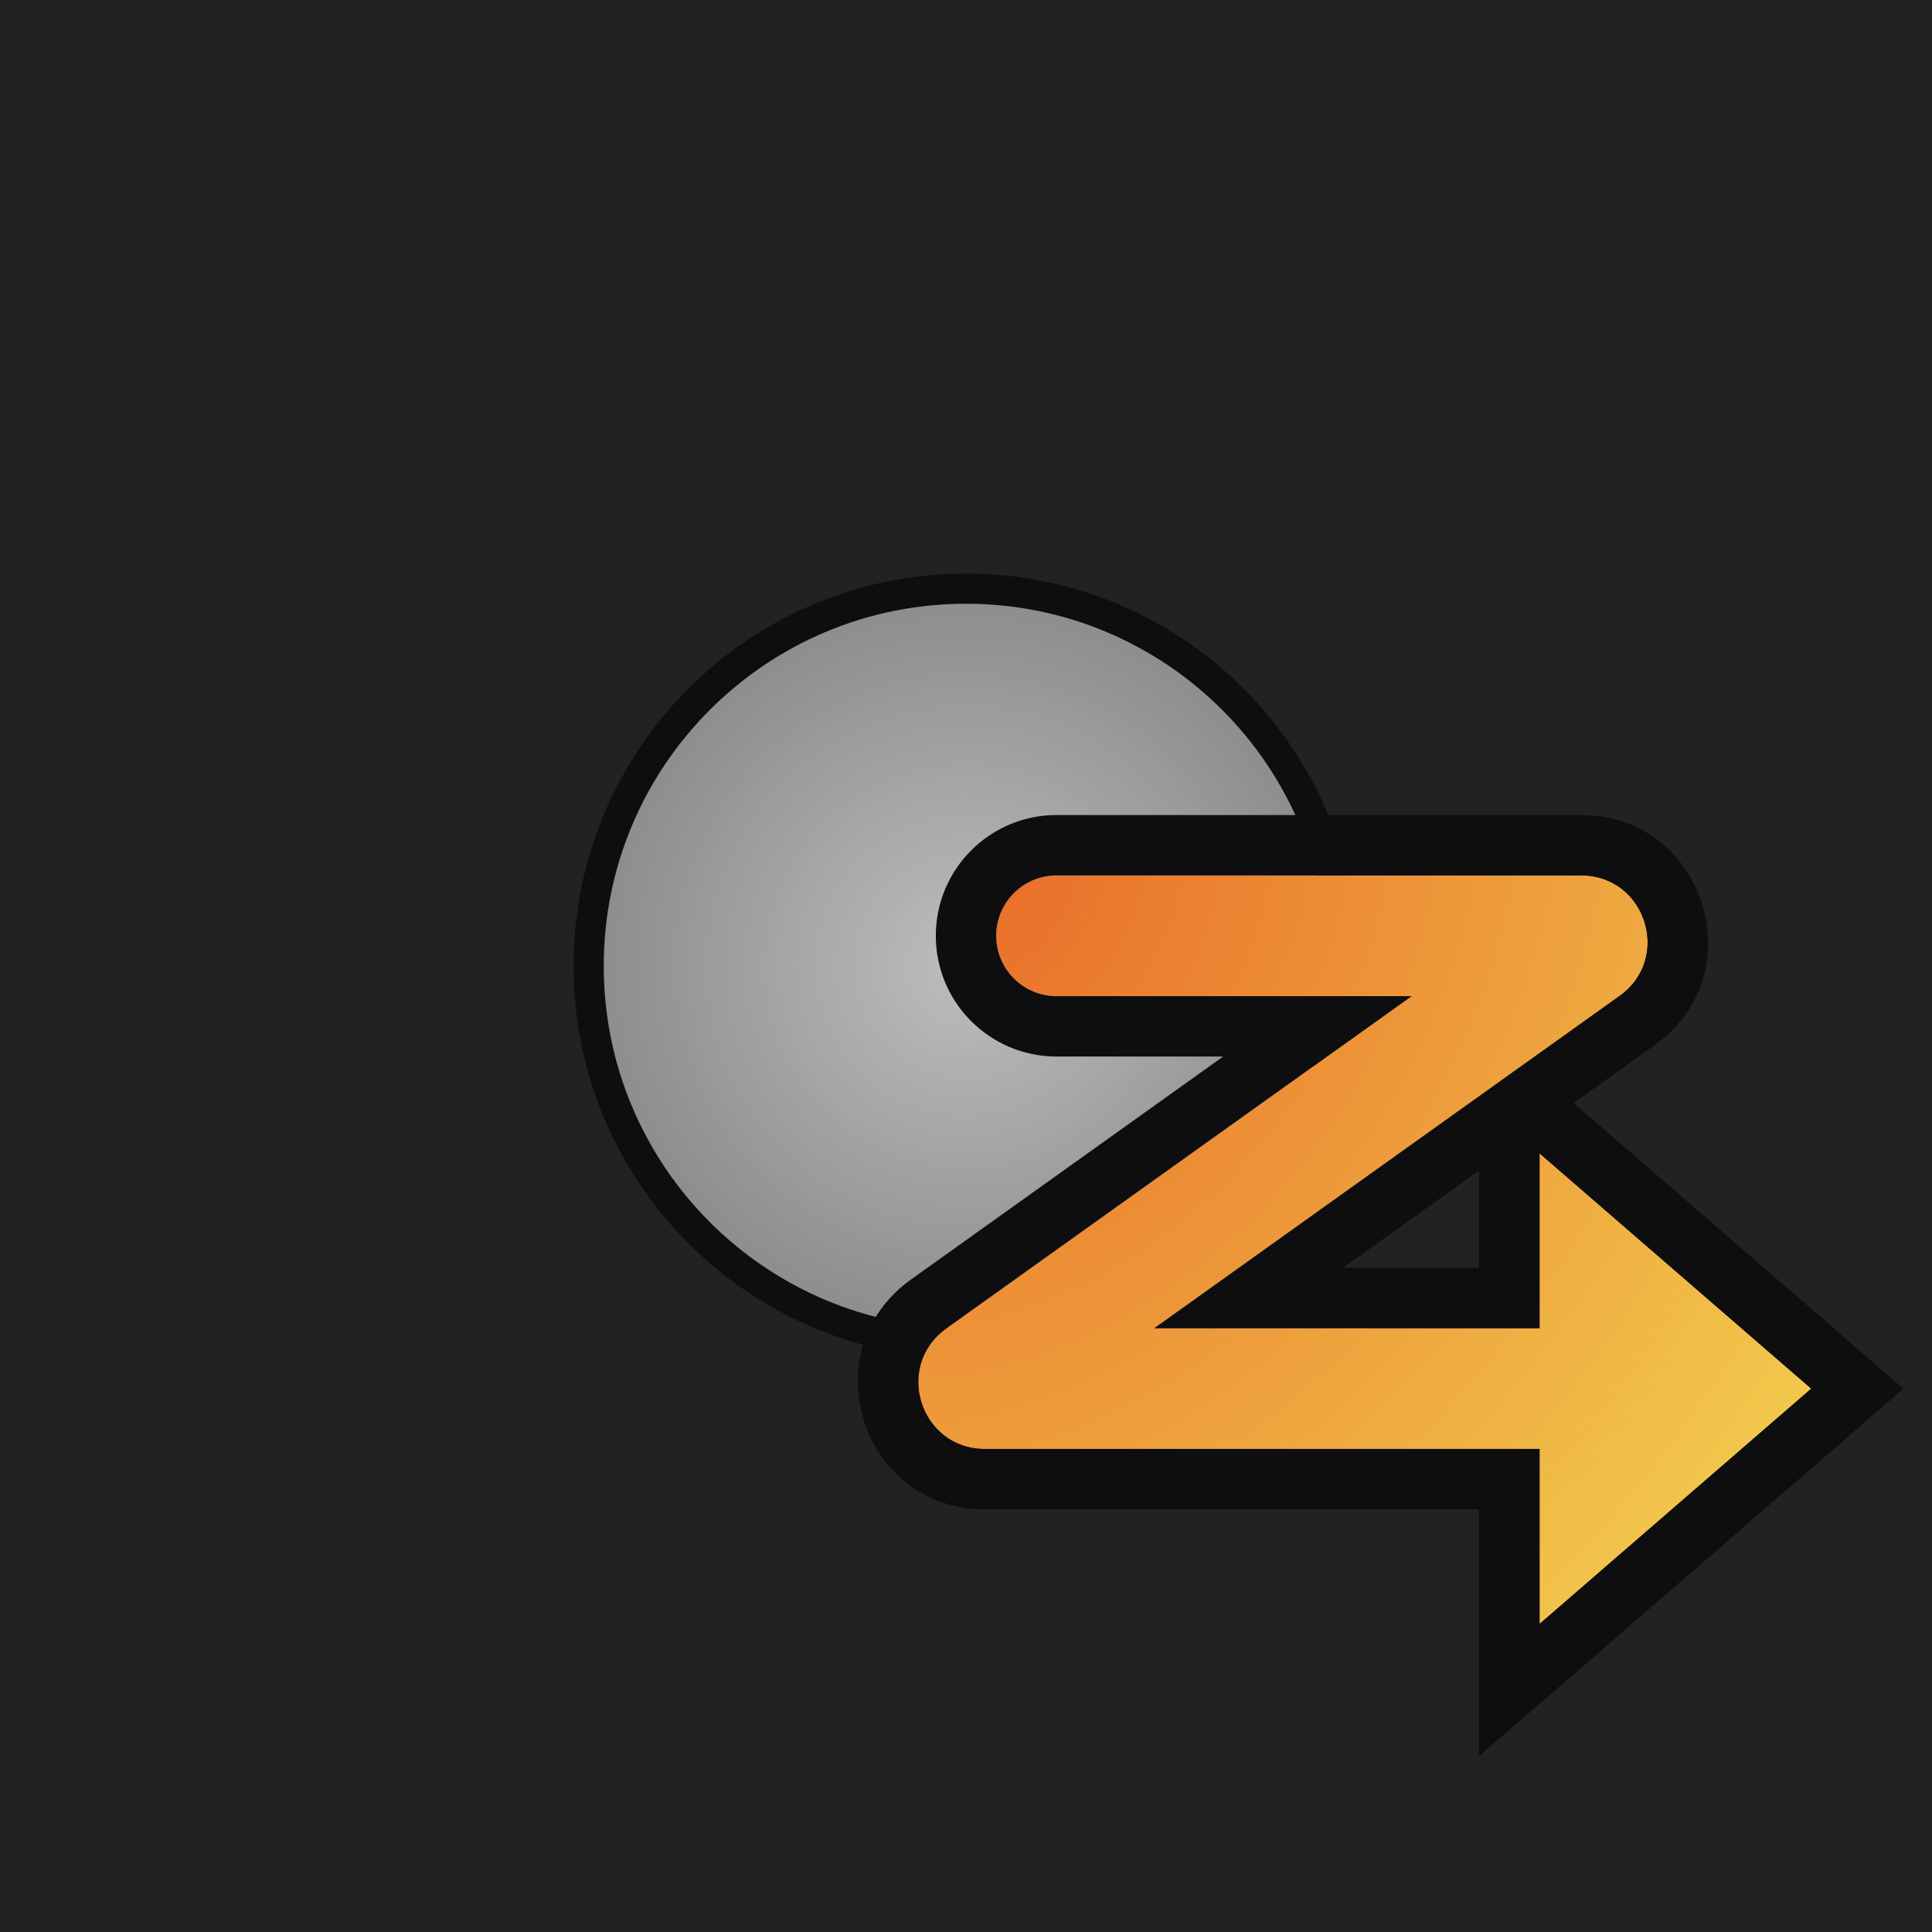
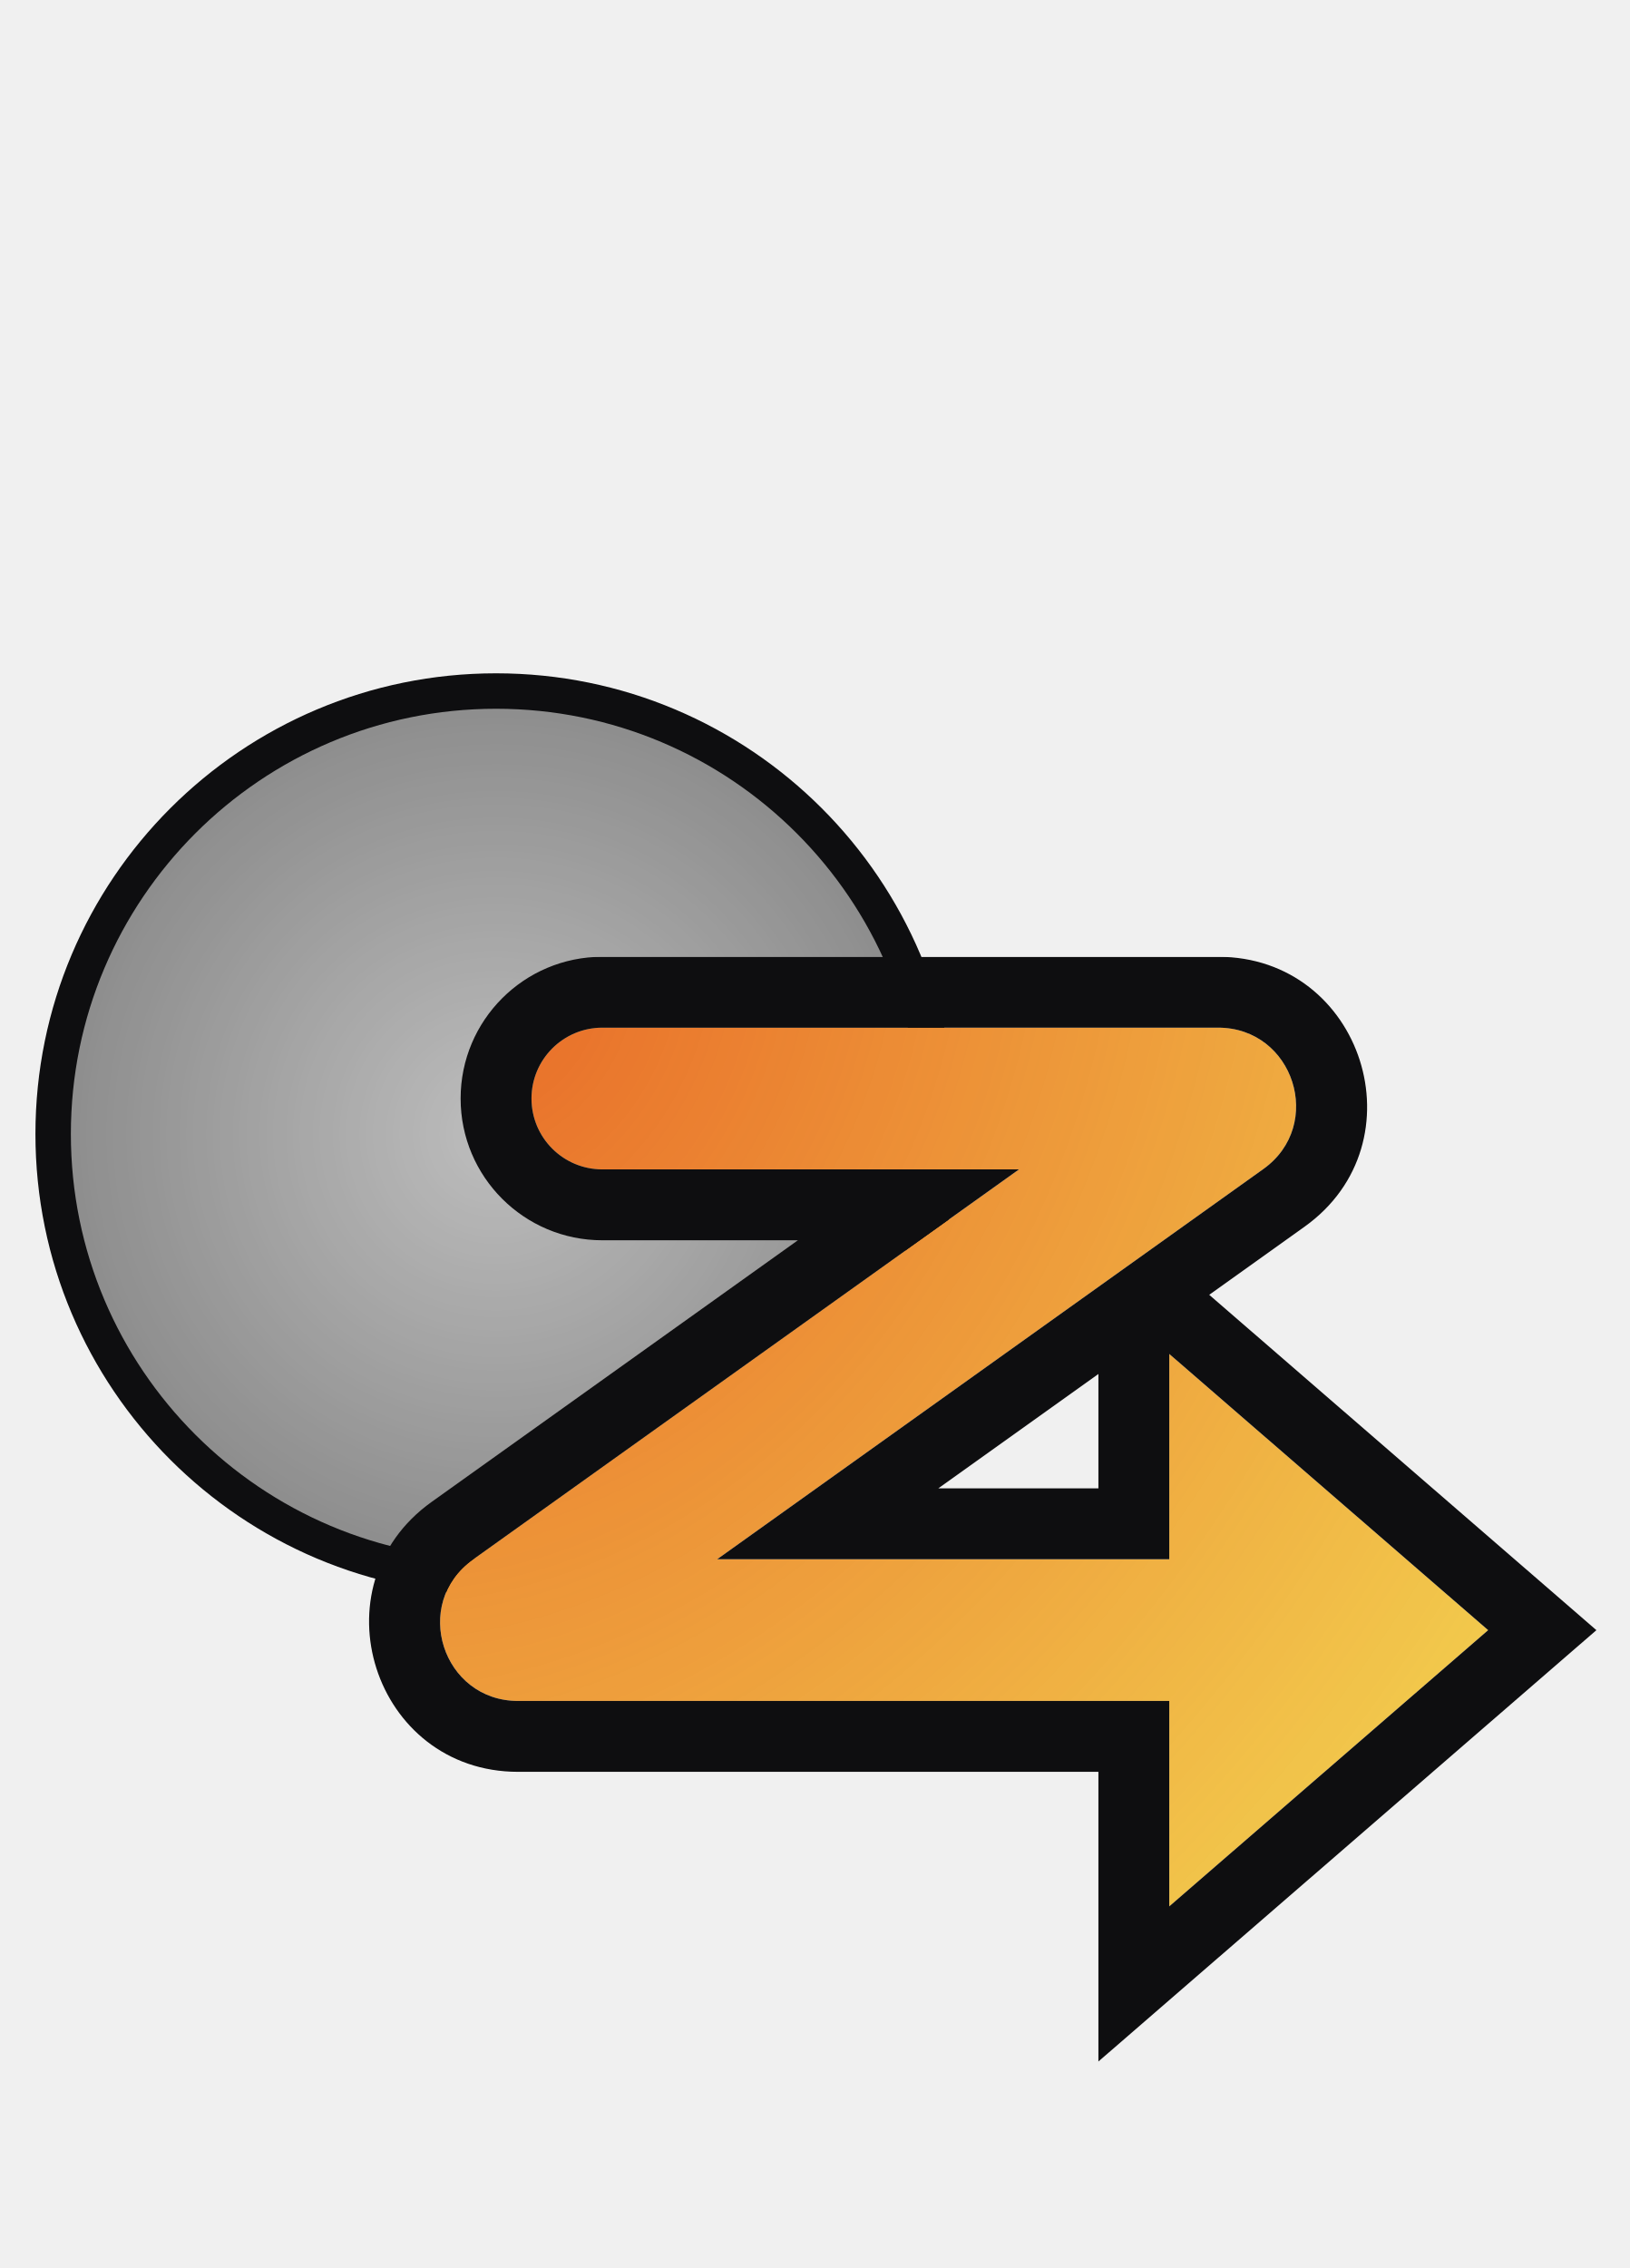
- <svg xmlns="http://www.w3.org/2000/svg" width="64" height="64" viewBox="0 0 64 64" fill="none">
-   <rect width="64" height="64" fill="#222222" />
-   <circle cx="32" cy="32" r="12.5" fill="#BDBDBD" />
-   <circle cx="32" cy="32" r="12.5" fill="url(#paint0_radial_347_70)" fill-opacity="0.25" />
-   <circle cx="32" cy="32" r="12.5" stroke="#0E0E10" />
-   <mask id="path-2-outside-1_347_70" maskUnits="userSpaceOnUse" x="28.171" y="26.749" width="35" height="32" fill="black">
-     <rect fill="white" x="28.171" y="26.749" width="35" height="32" />
-     <path fill-rule="evenodd" clip-rule="evenodd" d="M35 28.999C33.895 28.999 33 29.895 33 30.999C33 32.104 33.895 32.999 35 32.999H46.759L31.345 44.009C29.604 45.253 30.484 47.999 32.624 47.999H51V53.795L60 46.001L51 38.207V43.999H38.241L53.654 32.989C55.396 31.745 54.516 28.999 52.376 28.999H35Z" />
+ <svg xmlns="http://www.w3.org/2000/svg" width="46" height="64" viewBox="0 0 46 64" fill="none">
+   <circle cx="14" cy="32" r="12.5" fill="#BDBDBD" />
+   <circle cx="14" cy="32" r="12.5" fill="url(#paint0_radial_347_70)" fill-opacity="0.25" />
+   <circle cx="14" cy="32" r="12.5" stroke="#0E0E10" />
+   <mask id="path-2-outside-1_347_70" maskUnits="userSpaceOnUse" x="9.42" y="26.999" width="36" height="32" fill="black">
+     <rect fill="white" x="9.42" y="26.999" width="36" height="32" />
+     <path fill-rule="evenodd" clip-rule="evenodd" d="M17 28.999C15.895 28.999 15 29.895 15 30.999C15 32.104 15.895 32.999 17 32.999H28.759L13.345 44.009C11.604 45.253 12.484 47.999 14.624 47.999H33V53.795L42 46.001L33 38.207V43.999H20.241L35.655 32.989C37.396 31.745 36.516 28.999 34.376 28.999H17Z" />
  </mask>
-   <path fill-rule="evenodd" clip-rule="evenodd" d="M35 28.999C33.895 28.999 33 29.895 33 30.999C33 32.104 33.895 32.999 35 32.999H46.759L31.345 44.009C29.604 45.253 30.484 47.999 32.624 47.999H51V53.795L60 46.001L51 38.207V43.999H38.241L53.654 32.989C55.396 31.745 54.516 28.999 52.376 28.999H35Z" fill="#F2C94C" />
-   <path fill-rule="evenodd" clip-rule="evenodd" d="M35 28.999C33.895 28.999 33 29.895 33 30.999C33 32.104 33.895 32.999 35 32.999H46.759L31.345 44.009C29.604 45.253 30.484 47.999 32.624 47.999H51V53.795L60 46.001L51 38.207V43.999H38.241L53.654 32.989C55.396 31.745 54.516 28.999 52.376 28.999H35Z" fill="url(#paint1_radial_347_70)" fill-opacity="0.45" />
-   <path d="M46.759 32.999L47.921 34.627L53 30.999H46.759V32.999ZM31.345 44.009L30.183 42.381L30.183 42.381L31.345 44.009ZM51 47.999H53V45.999H51V47.999ZM51 53.795H49V58.173L52.309 55.307L51 53.795ZM60 46.001L61.309 47.513L63.055 46.001L61.309 44.489L60 46.001ZM51 38.207L52.309 36.695L49 33.829V38.207H51ZM51 43.999V45.999H53V43.999H51ZM38.241 43.999L37.078 42.372L32 45.999H38.241V43.999ZM53.654 32.989L52.492 31.362L52.492 31.362L53.654 32.989ZM35 30.999V26.999C32.791 26.999 31 28.79 31 30.999H35ZM35 30.999H31C31 33.208 32.791 34.999 35 34.999V30.999ZM46.759 30.999H35V34.999H46.759V30.999ZM32.508 45.636L47.921 34.627L45.596 31.372L30.183 42.381L32.508 45.636ZM32.624 45.999C32.573 45.999 32.545 45.991 32.533 45.987C32.521 45.983 32.512 45.978 32.504 45.971C32.484 45.956 32.453 45.92 32.433 45.86C32.414 45.8 32.419 45.752 32.426 45.729C32.429 45.718 32.433 45.709 32.441 45.699C32.448 45.689 32.466 45.666 32.508 45.636L30.183 42.381C26.858 44.756 28.538 49.999 32.624 49.999V45.999ZM51 45.999H32.624V49.999H51V45.999ZM53 53.795V47.999H49V53.795H53ZM58.691 44.489L49.691 52.283L52.309 55.307L61.309 47.513L58.691 44.489ZM49.691 39.719L58.691 47.513L61.309 44.489L52.309 36.695L49.691 39.719ZM53 43.999V38.207H49V43.999H53ZM38.241 45.999H51V41.999H38.241V45.999ZM52.492 31.362L37.078 42.372L39.403 45.627L54.817 34.617L52.492 31.362ZM52.376 30.999C52.427 30.999 52.455 31.007 52.466 31.011C52.479 31.015 52.487 31.02 52.496 31.027C52.515 31.042 52.547 31.078 52.566 31.138C52.586 31.198 52.581 31.246 52.574 31.269C52.571 31.28 52.566 31.289 52.559 31.299C52.552 31.309 52.534 31.332 52.492 31.362L54.817 34.617C58.142 32.242 56.462 26.999 52.376 26.999V30.999ZM35 30.999H52.376V26.999H35V30.999Z" fill="#0E0E10" mask="url(#path-2-outside-1_347_70)" />
+   <path fill-rule="evenodd" clip-rule="evenodd" d="M17 28.999C15.895 28.999 15 29.895 15 30.999C15 32.104 15.895 32.999 17 32.999H28.759L13.345 44.009C11.604 45.253 12.484 47.999 14.624 47.999H33V53.795L42 46.001L33 38.207V43.999H20.241L35.655 32.989C37.396 31.745 36.516 28.999 34.376 28.999H17Z" fill="#F2C94C" />
+   <path fill-rule="evenodd" clip-rule="evenodd" d="M17 28.999C15.895 28.999 15 29.895 15 30.999C15 32.104 15.895 32.999 17 32.999H28.759L13.345 44.009C11.604 45.253 12.484 47.999 14.624 47.999H33V53.795L42 46.001L33 38.207V43.999H20.241L35.655 32.989C37.396 31.745 36.516 28.999 34.376 28.999H17Z" fill="url(#paint1_radial_347_70)" fill-opacity="0.45" />
+   <path d="M28.759 32.999L29.922 34.627L35 30.999H28.759V32.999ZM13.345 44.009L12.183 42.381L12.183 42.381L13.345 44.009ZM33 47.999H35V45.999H33V47.999ZM33 53.795H31V58.173L34.309 55.307L33 53.795ZM42 46.001L43.309 47.513L45.055 46.001L43.309 44.489L42 46.001ZM33 38.207L34.309 36.695L31 33.829V38.207H33ZM33 43.999V45.999H35V43.999H33ZM20.241 43.999L19.078 42.372L14 45.999H20.241V43.999ZM35.655 32.989L34.492 31.362L34.492 31.362L35.655 32.989ZM17 30.999V26.999C14.791 26.999 13 28.79 13 30.999H17ZM17 30.999H13C13 33.208 14.791 34.999 17 34.999V30.999ZM28.759 30.999H17V34.999H28.759V30.999ZM14.508 45.636L29.922 34.627L27.597 31.372L12.183 42.381L14.508 45.636ZM14.624 45.999C14.573 45.999 14.545 45.991 14.534 45.987C14.521 45.983 14.512 45.978 14.504 45.971C14.484 45.956 14.453 45.92 14.434 45.86C14.414 45.8 14.419 45.752 14.426 45.729C14.429 45.718 14.434 45.709 14.441 45.699C14.448 45.689 14.466 45.666 14.508 45.636L12.183 42.381C8.858 44.756 10.538 49.999 14.624 49.999V45.999ZM33 45.999H14.624V49.999H33V45.999ZM35 53.795V47.999H31V53.795H35ZM40.691 44.489L31.691 52.283L34.309 55.307L43.309 47.513L40.691 44.489ZM31.691 39.719L40.691 47.513L43.309 44.489L34.309 36.695L31.691 39.719ZM35 43.999V38.207H31V43.999H35ZM20.241 45.999H33V41.999H20.241V45.999ZM34.492 31.362L19.078 42.372L21.403 45.627L36.817 34.617L34.492 31.362ZM34.376 30.999C34.427 30.999 34.455 31.007 34.467 31.011C34.479 31.015 34.488 31.02 34.496 31.027C34.516 31.042 34.547 31.078 34.566 31.138C34.586 31.198 34.581 31.246 34.574 31.269C34.571 31.28 34.567 31.289 34.559 31.299C34.552 31.309 34.534 31.332 34.492 31.362L36.817 34.617C40.142 32.242 38.462 26.999 34.376 26.999V30.999ZM17 30.999H34.376V26.999H17V30.999Z" fill="#0E0E10" mask="url(#path-2-outside-1_347_70)" />
  <defs>
-     <radialGradient id="paint0_radial_347_70" cx="0" cy="0" r="1" gradientUnits="userSpaceOnUse" gradientTransform="translate(32 32) rotate(90) scale(12)">
+     <radialGradient id="paint0_radial_347_70" cx="0" cy="0" r="1" gradientUnits="userSpaceOnUse" gradientTransform="translate(14 32) rotate(90) scale(12)">
      <stop stop-opacity="0" />
      <stop offset="1" />
    </radialGradient>
-     <radialGradient id="paint1_radial_347_70" cx="0" cy="0" r="1" gradientUnits="userSpaceOnUse" gradientTransform="translate(32.7821 29.2737) rotate(32.1558) scale(32.1492 40.07)">
+     <radialGradient id="paint1_radial_347_70" cx="0" cy="0" r="1" gradientUnits="userSpaceOnUse" gradientTransform="translate(14.0728 28.5089) rotate(32.2845) scale(33.0339 41.2613)">
      <stop stop-color="#DE0000" />
      <stop offset="1" stop-color="#DE0000" stop-opacity="0" />
    </radialGradient>
  </defs>
</svg>
